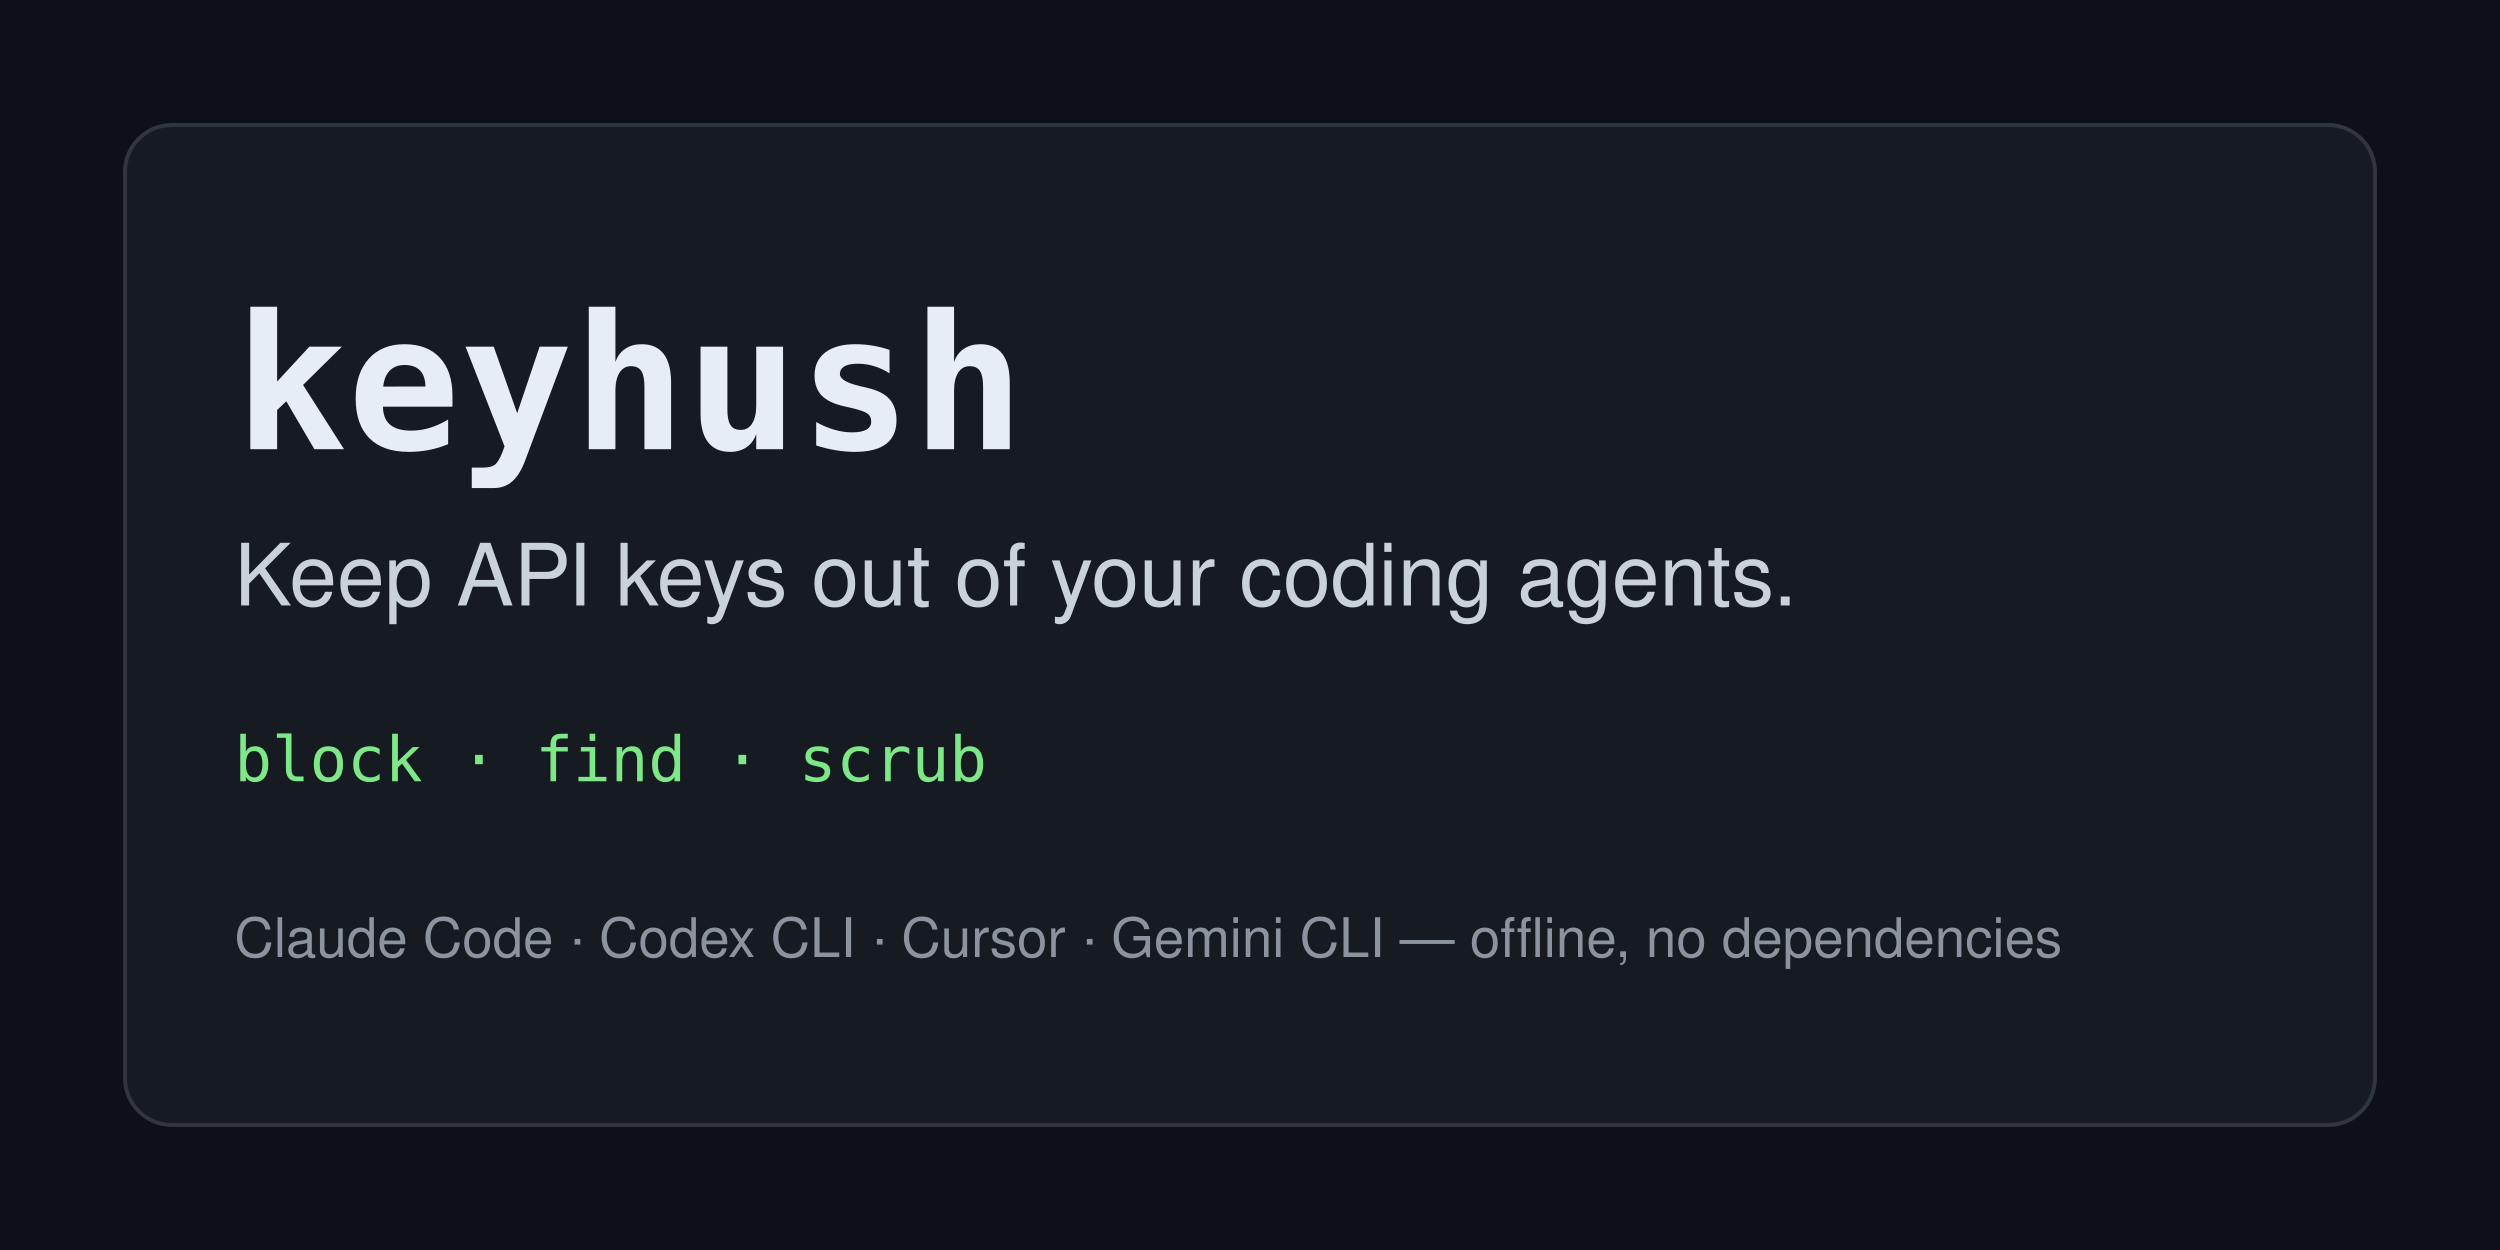
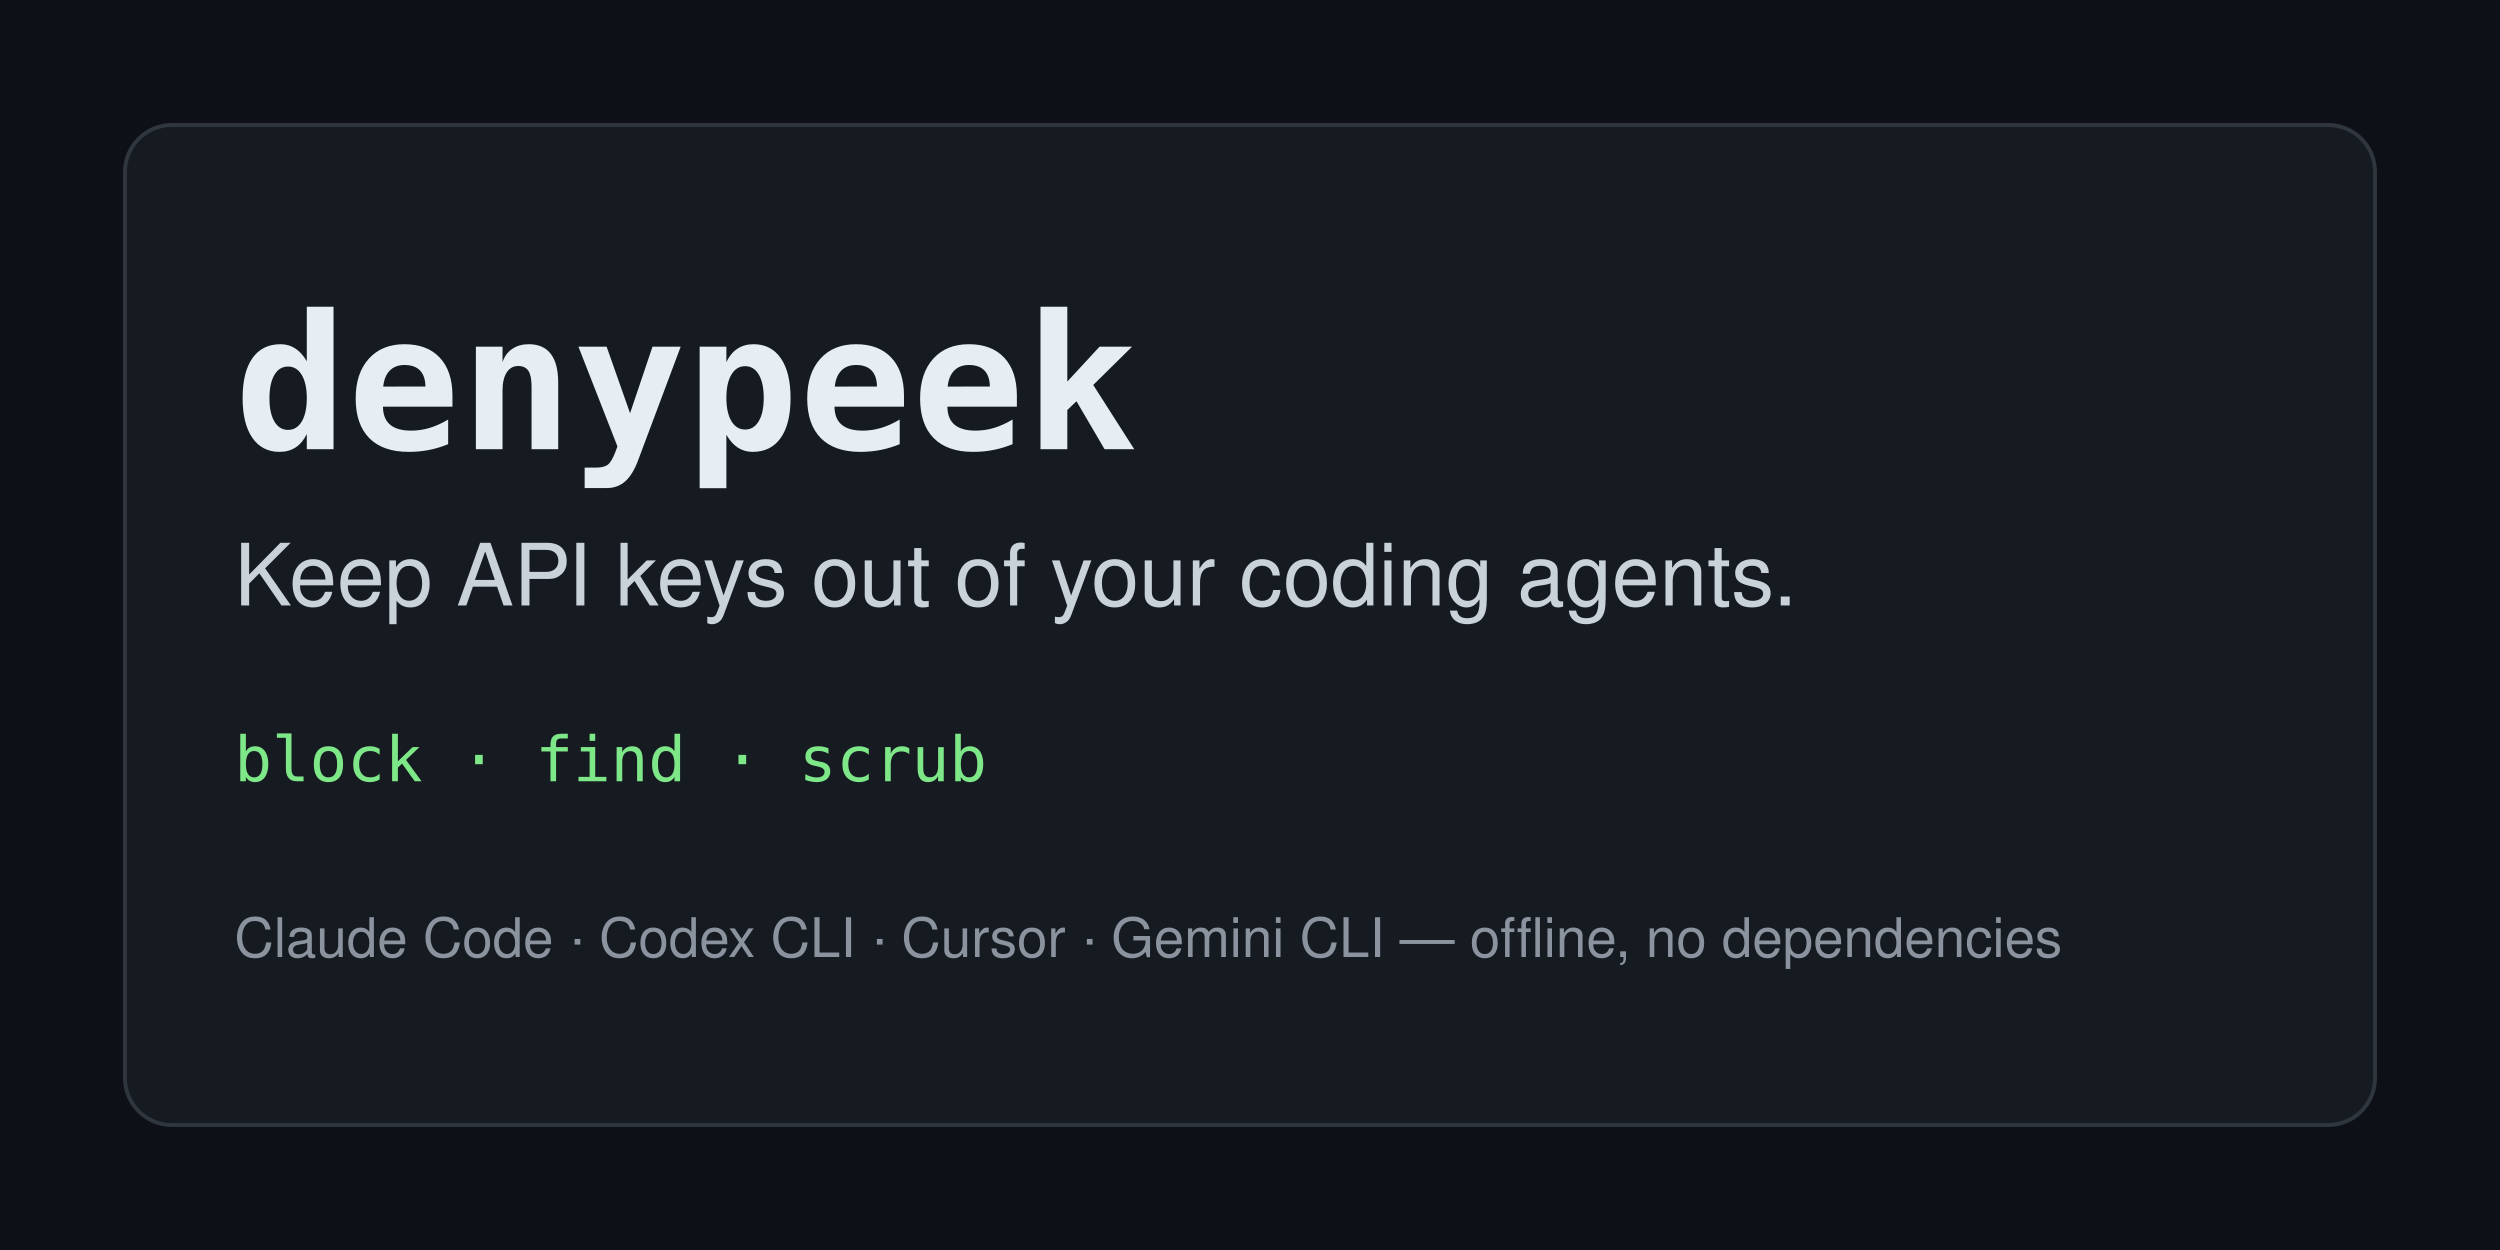
<svg xmlns="http://www.w3.org/2000/svg" width="1280" height="640" viewBox="0 0 1280 640">
  <rect width="1280" height="640" fill="#0d1117" />
  <rect x="64" y="64" width="1152" height="512" rx="24" fill="#161b22" stroke="#30363d" stroke-width="2" />
-   <text x="120" y="230" font-family="ui-monospace, SFMono-Regular, Menlo, monospace" font-size="96" font-weight="700" fill="#e6edf3">keyhush</text>
+   <text x="120" y="230" font-family="ui-monospace, SFMono-Regular, Menlo, monospace" font-size="96" font-weight="700" fill="#e6edf3">denypeek</text>
  <text x="120" y="310" font-family="-apple-system, Helvetica, Arial, sans-serif" font-size="44" fill="#c9d1d9">Keep API keys out of your coding agents.</text>
  <text x="120" y="400" font-family="ui-monospace, SFMono-Regular, Menlo, monospace" font-size="32" fill="#7ee787">block  ·  find  ·  scrub</text>
  <text x="120" y="490" font-family="-apple-system, Helvetica, Arial, sans-serif" font-size="28" fill="#8b949e">Claude Code · Codex CLI · Cursor · Gemini CLI   —   offline, no dependencies</text>
</svg>
